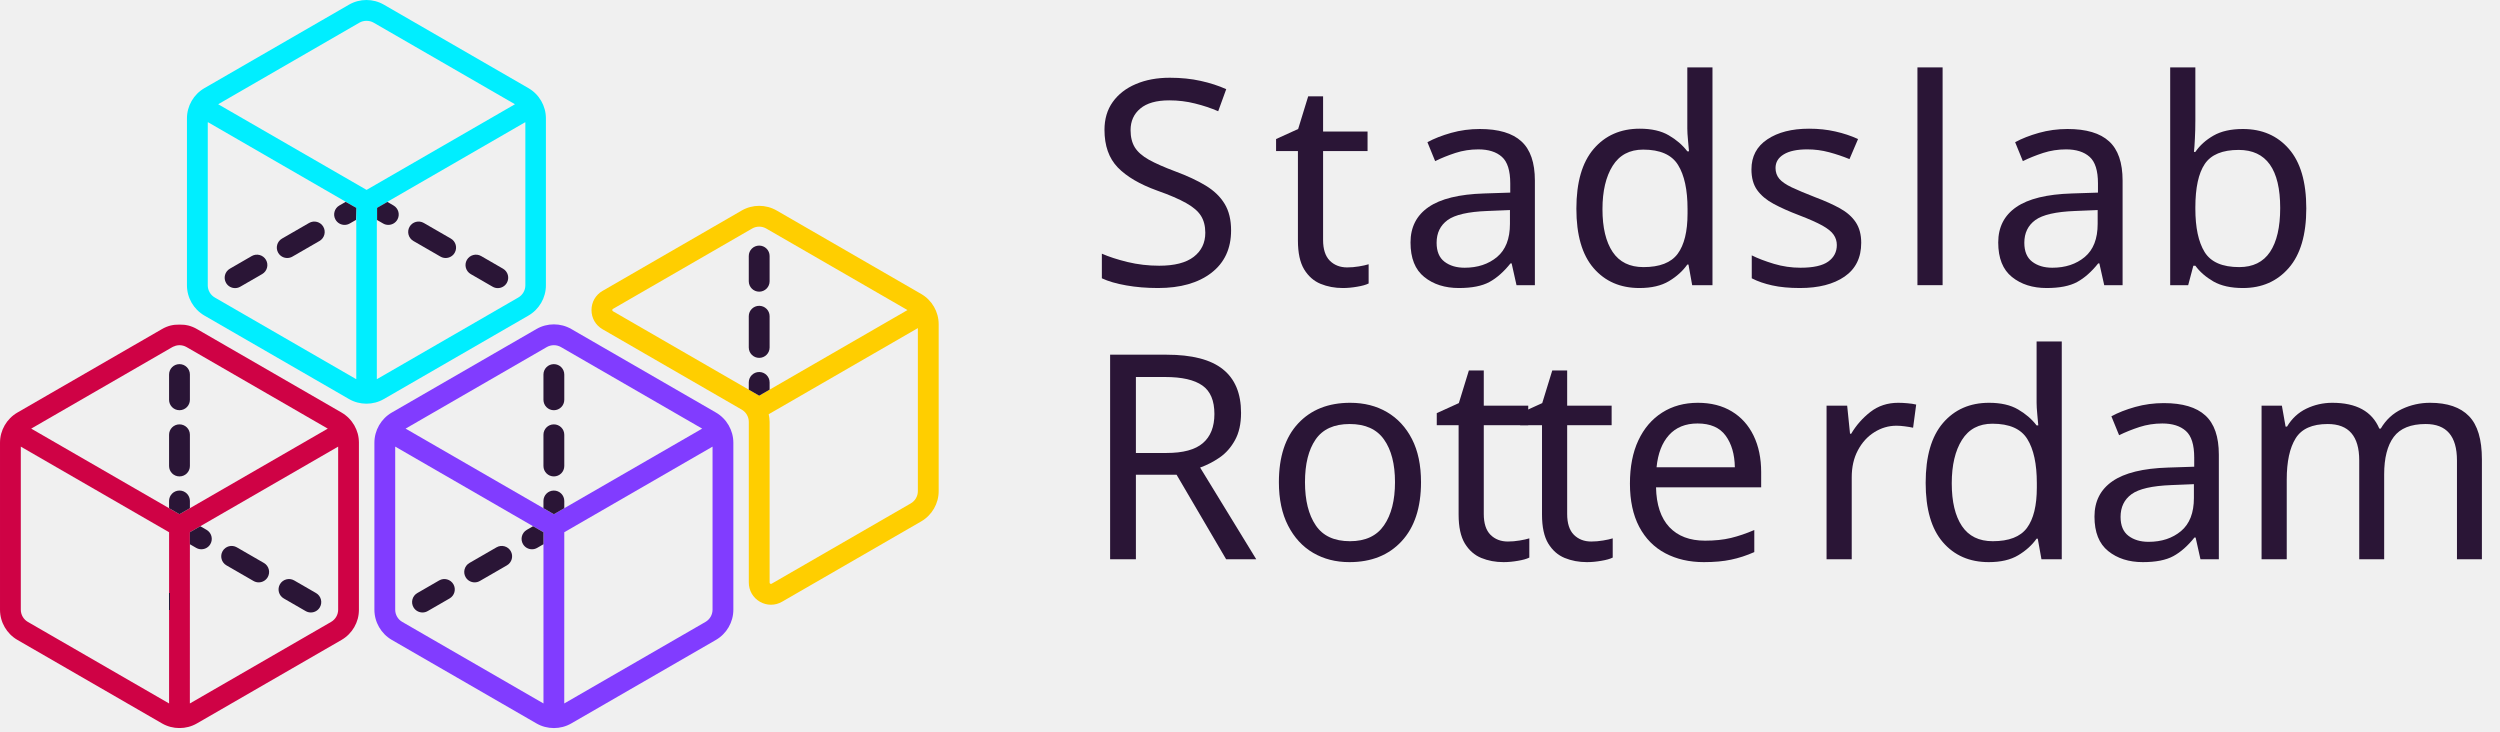
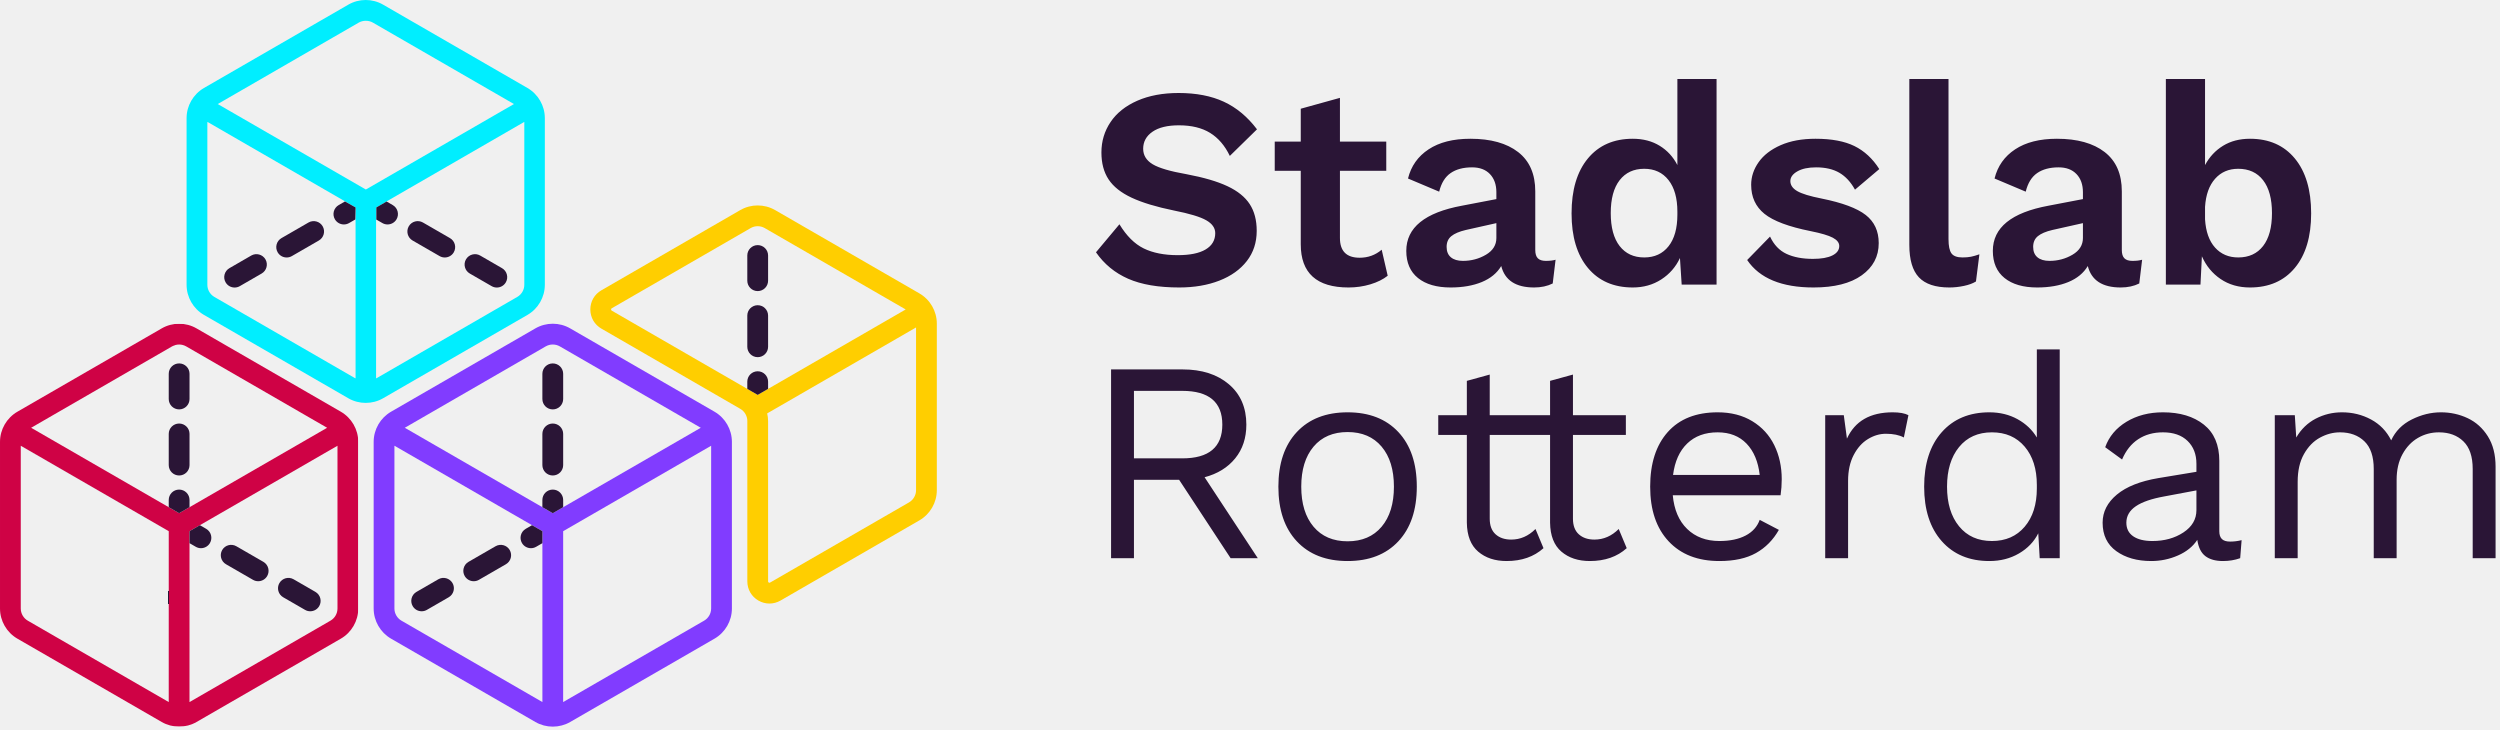
- <svg xmlns="http://www.w3.org/2000/svg" xmlns:xlink="http://www.w3.org/1999/xlink" width="506px" height="148px" viewBox="0 0 506 148" version="1.1">
+ <svg xmlns="http://www.w3.org/2000/svg" xmlns:xlink="http://www.w3.org/1999/xlink" width="507px" height="148px" viewBox="0 0 507 148" version="1.1">
  <defs>
    <polygon id="path-1" points="0.001 0.293 72.653 0.293 72.653 82 0.001 82" />
  </defs>
  <g id="Second_Draft" stroke="none" stroke-width="1" fill="none" fill-rule="evenodd">
-     <g id="Home" transform="translate(-464, -872)">
+     <g id="Home-Copy" transform="translate(-464, -872)">
      <g id="Group-42" transform="translate(464, 871)">
        <g id="Group-18" transform="translate(0, 0.361)">
          <path d="M144.219,91.038 L144.219,124.041 L144.219,124.043 C144.219,125.06 143.674,126.002 142.793,126.511 L114.205,143.019 L114.205,143.017 L114.211,108.362 L144.219,91.036 L144.219,91.038 Z M112.102,104.715 L82.093,87.39 L85.864,85.213 L110.678,70.883 C111.121,70.632 111.613,70.506 112.104,70.506 C112.595,70.506 113.086,70.632 113.53,70.883 L142.115,87.391 L142.115,87.391 L142.117,87.392 L112.102,104.715 Z M109.994,143.015 L81.415,126.511 C80.534,126.002 79.989,125.06 79.989,124.043 L79.989,92.864 L79.989,91.03 L109.998,108.362 L109.998,110.793 L109.999,110.793 L109.998,114.226 L109.999,143.014 L109.994,143.011 L109.994,143.015 Z M144.902,84.134 L115.633,67.234 C113.458,65.976 110.75,65.976 108.575,67.234 L79.306,84.134 C77.132,85.392 75.778,87.734 75.778,90.25 L75.778,124.043 C75.778,126.559 77.132,128.901 79.306,130.159 L108.575,147.059 C109.66,147.687 110.882,147.999 112.104,147.999 C113.326,147.999 114.548,147.687 115.633,147.059 L144.902,130.159 C147.076,128.901 148.43,126.559 148.43,124.043 L148.43,90.25 C148.43,87.734 147.076,85.392 144.902,84.134 L144.902,84.134 Z" id="Fill-1" fill="#813CFF" />
          <path d="M76.269,77.366 L76.269,45.139 L76.322,45.17 L76.322,42.709 L78.403,41.508 L78.38,41.495 L106.281,25.386 L106.281,25.412 L106.331,25.383 L106.331,58.387 C106.331,59.405 105.786,60.345 104.905,60.855 L76.317,77.364 L76.317,77.339 L76.269,77.366 Z M74.167,39.059 L44.157,21.737 L72.74,5.23 C73.184,4.979 73.675,4.853 74.166,4.853 C74.174,4.853 74.181,4.856 74.189,4.856 C74.689,4.852 75.19,4.976 75.638,5.235 L104.228,21.738 L74.214,39.061 L74.188,39.047 L74.167,39.059 Z M72.058,77.363 L43.477,60.858 C42.596,60.349 42.051,59.409 42.051,58.39 L42.051,25.387 L42.101,25.415 L42.101,25.377 L72.11,42.709 L72.111,77.36 L72.058,77.33 L72.058,77.363 Z M106.964,64.507 C109.138,63.249 110.492,60.906 110.492,58.39 L110.492,24.597 C110.492,22.082 109.138,19.74 106.964,18.481 L77.694,1.583 C75.519,0.324 72.812,0.324 70.637,1.583 L41.368,18.481 C39.193,19.74 37.839,22.082 37.839,24.597 L37.839,58.39 C37.839,60.906 39.193,63.249 41.368,64.507 L70.637,81.406 C71.722,82.035 72.944,82.346 74.166,82.346 C75.388,82.346 76.61,82.035 77.694,81.406 L106.964,64.507 Z" id="Fill-3" fill="#00EEFF" />
          <g id="Group-7" transform="translate(0, 66)">
            <mask id="mask-2" fill="white">
              <use xlink:href="#path-1" />
            </mask>
            <g id="Clip-6" />
            <path d="M68.442,58.041 L68.442,58.041 L68.442,58.044 C68.442,59.062 67.897,60.003 67.016,60.512 L38.434,77.018 L38.434,77.014 L38.428,77.018 L38.434,42.362 L68.442,25.036 L68.442,58.041 Z M36.325,38.715 L6.316,21.39 L18.637,14.276 L34.901,4.884 C35.053,4.797 35.218,4.745 35.382,4.688 C35.453,4.663 35.522,4.621 35.596,4.602 C35.605,4.599 35.614,4.6 35.624,4.598 C35.855,4.539 36.09,4.507 36.325,4.507 L36.327,4.507 C36.818,4.507 37.309,4.633 37.752,4.884 L62.822,19.362 L66.34,21.392 L36.325,38.715 Z M34.221,77.014 L34.218,77.012 L34.218,77.017 L5.636,60.512 C4.756,60.003 4.212,59.062 4.212,58.044 L4.212,26.276 L4.212,25.03 L34.221,42.362 L34.221,42.364 L34.222,42.365 L34.221,54.493 L34.221,77.014 Z M69.124,18.135 L39.855,1.236 C37.681,-0.022 34.972,-0.022 32.797,1.236 L3.529,18.135 C1.353,19.394 0.001,21.735 0.001,24.252 L0.001,58.044 C0.001,60.56 1.353,62.902 3.529,64.16 L32.797,81.06 C33.883,81.688 35.105,82 36.327,82 C37.548,82 38.77,81.688 39.855,81.06 L69.124,64.16 C71.299,62.902 72.653,60.56 72.653,58.044 L72.653,24.252 C72.653,21.735 71.299,19.394 69.124,18.135 L69.124,18.135 Z" id="Fill-5" fill="#CF0245" mask="url(#mask-2)" />
          </g>
          <path d="M35.382,70.689 C35.453,70.664 35.522,70.621 35.596,70.602 C35.522,70.622 35.453,70.664 35.382,70.689" id="Fill-8" fill="#2A1536" />
          <path d="M35.624,70.598 C35.854,70.539 36.089,70.507 36.325,70.507 C36.089,70.507 35.854,70.539 35.624,70.598" id="Fill-10" fill="#2A1536" />
          <polygon id="Fill-12" fill="#2A1536" points="34.221 108.364 34.221 108.362 4.211 91.03 4.212 92.276 4.212 91.04" />
          <polygon id="Fill-14" fill="#2A1536" points="34.222 143.014 34.221 120.493 34.218 143.012" />
          <path d="M185.775,100.047 C185.775,101.066 185.231,102.012 184.35,102.522 L156.183,118.779 C156.147,118.804 156.044,118.863 155.906,118.779 C155.769,118.701 155.769,118.588 155.769,118.54 L155.769,86.018 C155.769,85.492 155.696,84.979 155.584,84.477 L185.775,67.047 L185.775,100.047 Z M153.657,80.723 L151.552,79.507 L139.019,72.271 L124.067,63.637 C124.031,63.613 123.93,63.559 123.93,63.398 C123.93,63.235 124.031,63.176 124.067,63.158 L152.234,46.894 C153.115,46.385 154.206,46.385 155.087,46.894 L183.673,63.396 L155.769,79.504 L153.657,80.723 Z M186.452,60.139 L157.195,43.245 C155.014,41.987 152.306,41.987 150.126,43.245 L121.965,59.51 C120.556,60.318 119.719,61.774 119.719,63.398 C119.719,65.021 120.556,66.477 121.965,67.285 L150.126,83.549 C151.006,84.053 151.558,85.005 151.558,86.018 L151.558,118.54 C151.558,120.163 152.397,121.619 153.798,122.428 C154.505,122.835 155.272,123.039 156.044,123.039 C156.817,123.039 157.584,122.835 158.292,122.428 L186.452,106.17 C188.632,104.911 189.987,102.564 189.987,100.047 L189.987,66.261 C189.987,63.745 188.632,61.397 186.452,60.139 L186.452,60.139 Z" id="Fill-16" fill="#FFCE00" />
        </g>
-         <text id="Stadslab" font-family="WorkSans-SemiBold, Work Sans SemiBold" font-size="58" font-weight="500" fill="#2A1536">
-           <tspan x="220.061" y="58.72">S</tspan>
-           <tspan x="257.355" y="58.72" letter-spacing="0.29">t</tspan>
-           <tspan x="282.817" y="58.72" letter-spacing="-0.122">a</tspan>
-           <tspan x="315.871" y="58.72">ds</tspan>
-           <tspan x="383.151" y="58.72" letter-spacing="0.058">l</tspan>
-           <tspan x="401.769" y="58.72">ab</tspan>
-         </text>
+         <path d="M239.027,19.86 C242.584,19.86 245.639,20.449 248.191,21.629 C250.743,22.808 252.986,24.674 254.919,27.226 L249.409,32.62 C248.404,30.532 247.07,28.975 245.407,27.951 C243.744,26.926 241.637,26.414 239.085,26.414 C236.765,26.414 234.977,26.849 233.72,27.719 C232.463,28.589 231.835,29.739 231.835,31.17 C231.835,32.484 232.473,33.528 233.749,34.302 C235.025,35.075 237.326,35.752 240.651,36.332 C244.131,36.989 246.896,37.801 248.945,38.768 C250.994,39.734 252.493,40.943 253.44,42.393 C254.387,43.843 254.861,45.65 254.861,47.816 C254.861,50.174 254.194,52.214 252.86,53.935 C251.526,55.655 249.67,56.98 247.292,57.908 C244.914,58.836 242.198,59.3 239.143,59.3 C234.928,59.3 231.477,58.71 228.79,57.531 C226.103,56.351 223.928,54.563 222.265,52.166 L227.021,46.482 C228.452,48.84 230.095,50.474 231.951,51.383 C233.807,52.291 236.108,52.746 238.853,52.746 C241.328,52.746 243.213,52.359 244.508,51.586 C245.803,50.812 246.451,49.71 246.451,48.28 C246.451,47.236 245.842,46.366 244.624,45.67 C243.406,44.974 241.231,44.316 238.099,43.698 C234.503,42.963 231.632,42.093 229.486,41.088 C227.34,40.082 225.784,38.845 224.817,37.376 C223.85,35.906 223.367,34.089 223.367,31.924 C223.367,29.642 223.986,27.583 225.223,25.747 C226.46,23.91 228.268,22.47 230.646,21.426 C233.024,20.382 235.818,19.86 239.027,19.86 Z M281.425,56.922 C280.497,57.656 279.327,58.236 277.916,58.662 C276.505,59.087 275.026,59.3 273.479,59.3 C267.022,59.3 263.793,56.38 263.793,50.542 L263.793,35.636 L258.515,35.636 L258.515,29.72 L263.793,29.72 L263.793,23.05 L271.739,20.846 L271.739,29.72 L281.135,29.72 L281.135,35.636 L271.739,35.636 L271.739,49.266 C271.739,51.934 273.073,53.268 275.741,53.268 C277.442,53.268 278.931,52.726 280.207,51.644 L281.425,56.922 Z M313.499,53.906 C314.311,53.906 314.968,53.828 315.471,53.674 L314.891,58.488 C313.808,59.029 312.552,59.3 311.121,59.3 C307.409,59.3 305.186,57.85 304.451,54.95 C303.6,56.38 302.286,57.463 300.507,58.198 C298.728,58.932 296.621,59.3 294.185,59.3 C291.362,59.3 289.158,58.662 287.573,57.386 C285.988,56.11 285.195,54.273 285.195,51.876 C285.195,47.158 288.965,44.104 296.505,42.712 L303.465,41.378 L303.465,39.986 C303.465,38.439 303.03,37.211 302.16,36.303 C301.29,35.394 300.082,34.94 298.535,34.94 C296.756,34.94 295.306,35.326 294.185,36.1 C293.064,36.873 292.29,38.13 291.865,39.87 L285.543,37.202 C286.162,34.688 287.554,32.716 289.719,31.286 C291.884,29.855 294.707,29.14 298.187,29.14 C302.324,29.14 305.553,30.039 307.873,31.837 C310.193,33.635 311.353,36.293 311.353,39.812 L311.353,51.702 C311.353,52.475 311.527,53.036 311.875,53.384 C312.223,53.732 312.764,53.906 313.499,53.906 Z M296.679,53.906 C298.38,53.906 299.937,53.49 301.348,52.659 C302.759,51.827 303.465,50.696 303.465,49.266 L303.465,46.25 L297.259,47.642 C295.944,47.951 294.968,48.367 294.33,48.889 C293.692,49.411 293.373,50.136 293.373,51.064 C293.373,51.992 293.663,52.697 294.243,53.181 C294.823,53.664 295.635,53.906 296.679,53.906 Z M348.119,17.018 L348.119,58.72 L341.043,58.72 L340.695,53.326 C339.845,55.143 338.578,56.593 336.896,57.676 C335.214,58.758 333.291,59.3 331.125,59.3 C327.259,59.3 324.223,57.975 322.019,55.327 C319.815,52.678 318.713,48.995 318.713,44.278 C318.713,39.522 319.815,35.81 322.019,33.142 C324.223,30.474 327.259,29.14 331.125,29.14 C333.213,29.14 335.031,29.613 336.577,30.561 C338.124,31.508 339.323,32.813 340.173,34.476 L340.173,17.018 L348.119,17.018 Z M333.445,53.21 C335.533,53.21 337.177,52.456 338.375,50.948 C339.574,49.44 340.173,47.294 340.173,44.51 L340.173,43.93 C340.173,41.184 339.574,39.048 338.375,37.521 C337.177,35.993 335.533,35.23 333.445,35.23 C331.319,35.23 329.656,36.003 328.457,37.55 C327.259,39.096 326.659,41.32 326.659,44.22 C326.659,47.12 327.259,49.343 328.457,50.89 C329.656,52.436 331.319,53.21 333.445,53.21 Z M367.781,59.3 C361.324,59.3 356.839,57.444 354.325,53.732 L358.965,48.976 C359.739,50.638 360.85,51.808 362.3,52.485 C363.75,53.161 365.539,53.5 367.665,53.5 C369.367,53.5 370.681,53.268 371.609,52.804 C372.537,52.34 373.001,51.702 373.001,50.89 C373.001,50.232 372.566,49.672 371.696,49.208 C370.826,48.744 369.328,48.299 367.201,47.874 C362.755,46.984 359.632,45.815 357.834,44.365 C356.036,42.915 355.137,40.952 355.137,38.478 C355.137,36.854 355.64,35.326 356.645,33.896 C357.651,32.465 359.139,31.315 361.111,30.445 C363.083,29.575 365.442,29.14 368.187,29.14 C371.435,29.14 374.065,29.633 376.075,30.619 C378.086,31.605 379.768,33.161 381.121,35.288 L376.191,39.464 C375.341,37.917 374.287,36.776 373.03,36.042 C371.774,35.307 370.198,34.94 368.303,34.94 C366.718,34.94 365.452,35.21 364.504,35.752 C363.557,36.293 363.083,36.95 363.083,37.724 C363.083,38.536 363.547,39.212 364.475,39.754 C365.403,40.295 367.047,40.798 369.405,41.262 C373.62,42.112 376.607,43.224 378.366,44.597 C380.126,45.969 381.005,47.874 381.005,50.31 C381.005,53.016 379.855,55.191 377.554,56.835 C375.254,58.478 371.996,59.3 367.781,59.3 Z M395.157,49.498 C395.157,50.89 395.36,51.856 395.766,52.398 C396.172,52.939 396.917,53.21 397.999,53.21 C398.657,53.21 399.227,53.161 399.71,53.065 C400.194,52.968 400.764,52.804 401.421,52.572 L400.725,58.082 C400.107,58.468 399.295,58.768 398.289,58.981 C397.284,59.193 396.298,59.3 395.331,59.3 C392.509,59.3 390.45,58.613 389.154,57.241 C387.859,55.868 387.211,53.674 387.211,50.658 L387.211,17.018 L395.157,17.018 L395.157,49.498 Z M432.451,53.906 C433.263,53.906 433.921,53.828 434.423,53.674 L433.843,58.488 C432.761,59.029 431.504,59.3 430.073,59.3 C426.361,59.3 424.138,57.85 423.403,54.95 C422.553,56.38 421.238,57.463 419.459,58.198 C417.681,58.932 415.573,59.3 413.137,59.3 C410.315,59.3 408.111,58.662 406.525,57.386 C404.94,56.11 404.147,54.273 404.147,51.876 C404.147,47.158 407.917,44.104 415.457,42.712 L422.417,41.378 L422.417,39.986 C422.417,38.439 421.982,37.211 421.112,36.303 C420.242,35.394 419.034,34.94 417.487,34.94 C415.709,34.94 414.259,35.326 413.137,36.1 C412.016,36.873 411.243,38.13 410.817,39.87 L404.495,37.202 C405.114,34.688 406.506,32.716 408.671,31.286 C410.837,29.855 413.659,29.14 417.139,29.14 C421.277,29.14 424.505,30.039 426.825,31.837 C429.145,33.635 430.305,36.293 430.305,39.812 L430.305,51.702 C430.305,52.475 430.479,53.036 430.827,53.384 C431.175,53.732 431.717,53.906 432.451,53.906 Z M415.631,53.906 C417.333,53.906 418.889,53.49 420.3,52.659 C421.712,51.827 422.417,50.696 422.417,49.266 L422.417,46.25 L416.211,47.642 C414.897,47.951 413.92,48.367 413.282,48.889 C412.644,49.411 412.325,50.136 412.325,51.064 C412.325,51.992 412.615,52.697 413.195,53.181 C413.775,53.664 414.587,53.906 415.631,53.906 Z M456.289,29.14 C460.156,29.14 463.191,30.474 465.395,33.142 C467.599,35.81 468.701,39.522 468.701,44.278 C468.701,48.995 467.599,52.678 465.395,55.327 C463.191,57.975 460.156,59.3 456.289,59.3 C454.008,59.3 452.026,58.729 450.344,57.589 C448.662,56.448 447.396,54.911 446.545,52.978 L446.255,58.72 L439.237,58.72 L439.237,17.018 L447.183,17.018 L447.183,34.476 C448.073,32.813 449.291,31.508 450.837,30.561 C452.384,29.613 454.201,29.14 456.289,29.14 Z M453.911,53.21 C456.077,53.21 457.759,52.436 458.957,50.89 C460.156,49.343 460.755,47.12 460.755,44.22 C460.755,41.32 460.156,39.096 458.957,37.55 C457.759,36.003 456.077,35.23 453.911,35.23 C451.978,35.23 450.412,35.906 449.213,37.26 C448.015,38.613 447.338,40.508 447.183,42.944 L447.183,45.496 C447.338,47.97 448.015,49.875 449.213,51.209 C450.412,52.543 451.978,53.21 453.911,53.21 Z" id="Stadslab" fill="#2A1536" fill-rule="nonzero" />
        <g id="Group-41" transform="translate(34, 41.361)" fill="#2A1536">
-           <text id="Rotterdam" font-family="WorkSans-Regular, Work Sans" font-size="58" font-weight="normal" letter-spacing="-0.986">
-             <tspan x="185.061" y="72.837">R</tspan>
-             <tspan x="221.659" y="72.837" letter-spacing="-0.522">o</tspan>
-             <tspan x="255.879" y="72.837" letter-spacing="-3.712">t</tspan>
-             <tspan x="272.757" y="72.837">te</tspan>
-             <tspan x="330.757" y="72.837" letter-spacing="-0.928">r</tspan>
-             <tspan x="352.565" y="72.837">dam</tspan>
-           </text>
+           <path d="M205.129,56.945 L195.965,56.945 L195.965,72.837 L191.325,72.837 L191.325,34.557 L205.825,34.557 C209.73,34.557 212.862,35.563 215.221,37.573 C217.58,39.584 218.759,42.31 218.759,45.751 C218.759,48.458 218.005,50.739 216.497,52.595 C214.989,54.451 212.92,55.727 210.291,56.423 L221.079,72.837 L215.569,72.837 L205.129,56.945 Z M195.965,52.595 L205.767,52.595 C211.18,52.595 213.887,50.314 213.887,45.751 C213.887,41.189 211.18,38.907 205.767,38.907 L195.965,38.907 L195.965,52.595 Z M239.291,43.257 C243.66,43.257 247.092,44.591 249.586,47.259 C252.08,49.927 253.327,53.62 253.327,58.337 C253.327,63.055 252.08,66.747 249.586,69.415 C247.092,72.083 243.66,73.417 239.291,73.417 C234.922,73.417 231.49,72.083 228.996,69.415 C226.502,66.747 225.255,63.055 225.255,58.337 C225.255,53.62 226.502,49.927 228.996,47.259 C231.49,44.591 234.922,43.257 239.291,43.257 Z M239.291,47.259 C236.352,47.259 234.052,48.245 232.389,50.217 C230.726,52.189 229.895,54.896 229.895,58.337 C229.895,61.779 230.726,64.485 232.389,66.457 C234.052,68.429 236.352,69.415 239.291,69.415 C242.23,69.415 244.53,68.429 246.193,66.457 C247.856,64.485 248.687,61.779 248.687,58.337 C248.687,54.896 247.856,52.189 246.193,50.217 C244.53,48.245 242.23,47.259 239.291,47.259 Z M279.021,70.807 C277.088,72.547 274.594,73.417 271.539,73.417 C269.18,73.417 267.257,72.779 265.768,71.503 C264.279,70.227 263.516,68.275 263.477,65.645 L263.477,47.839 L257.677,47.839 L257.677,43.837 L263.477,43.837 L263.477,36.877 L268.117,35.601 L268.117,43.837 L278.847,43.837 L278.847,47.839 L268.117,47.839 L268.117,64.833 C268.117,66.225 268.513,67.279 269.306,67.994 C270.099,68.71 271.152,69.067 272.467,69.067 C274.323,69.067 275.966,68.352 277.397,66.921 L279.021,70.807 Z M295.899,70.807 C293.966,72.547 291.472,73.417 288.417,73.417 C286.058,73.417 284.135,72.779 282.646,71.503 C281.157,70.227 280.394,68.275 280.355,65.645 L280.355,47.839 L274.555,47.839 L274.555,43.837 L280.355,43.837 L280.355,36.877 L284.995,35.601 L284.995,43.837 L295.725,43.837 L295.725,47.839 L284.995,47.839 L284.995,64.833 C284.995,66.225 285.391,67.279 286.184,67.994 C286.977,68.71 288.03,69.067 289.345,69.067 C291.201,69.067 292.844,68.352 294.275,66.921 L295.899,70.807 Z M327.335,56.829 C327.335,57.912 327.258,58.995 327.103,60.077 L305.237,60.077 C305.508,63.016 306.484,65.297 308.166,66.921 C309.848,68.545 312.023,69.357 314.691,69.357 C316.818,69.357 318.587,68.99 319.998,68.255 C321.409,67.521 322.366,66.457 322.869,65.065 L326.755,67.095 C325.595,69.145 324.048,70.711 322.115,71.793 C320.182,72.876 317.707,73.417 314.691,73.417 C310.322,73.417 306.89,72.083 304.396,69.415 C301.902,66.747 300.655,63.055 300.655,58.337 C300.655,53.62 301.844,49.927 304.222,47.259 C306.6,44.591 309.974,43.257 314.343,43.257 C317.05,43.257 319.389,43.857 321.361,45.055 C323.333,46.254 324.822,47.878 325.827,49.927 C326.832,51.977 327.335,54.277 327.335,56.829 Z M314.343,47.317 C311.791,47.317 309.732,48.071 308.166,49.579 C306.6,51.087 305.643,53.214 305.295,55.959 L322.869,55.959 C322.56,53.253 321.67,51.136 320.201,49.608 C318.732,48.081 316.779,47.317 314.343,47.317 Z M349.839,43.257 C351.231,43.257 352.294,43.451 353.029,43.837 L352.101,48.361 C351.173,47.859 349.955,47.607 348.447,47.607 C347.21,47.607 346.001,47.965 344.822,48.68 C343.643,49.396 342.676,50.478 341.922,51.928 C341.168,53.378 340.791,55.128 340.791,57.177 L340.791,72.837 L336.151,72.837 L336.151,43.837 L339.921,43.837 L340.559,48.593 C342.183,45.036 345.276,43.257 349.839,43.257 Z M383.711,30.497 L383.711,72.837 L379.651,72.837 L379.361,67.791 C378.51,69.493 377.205,70.856 375.446,71.88 C373.687,72.905 371.686,73.417 369.443,73.417 C365.383,73.417 362.164,72.074 359.786,69.386 C357.408,66.699 356.219,63.016 356.219,58.337 C356.219,53.659 357.408,49.976 359.786,47.288 C362.164,44.601 365.383,43.257 369.443,43.257 C371.57,43.257 373.474,43.721 375.156,44.649 C376.838,45.577 378.143,46.815 379.071,48.361 L379.071,30.497 L383.711,30.497 Z M369.965,69.357 C372.749,69.357 374.963,68.391 376.606,66.457 C378.249,64.524 379.071,61.933 379.071,58.685 L379.071,57.989 C379.071,54.741 378.249,52.151 376.606,50.217 C374.963,48.284 372.749,47.317 369.965,47.317 C367.142,47.317 364.919,48.313 363.295,50.304 C361.671,52.296 360.859,54.973 360.859,58.337 C360.859,61.701 361.671,64.379 363.295,66.37 C364.919,68.362 367.142,69.357 369.965,69.357 Z M418.279,69.473 C419.052,69.473 419.826,69.377 420.599,69.183 L420.309,72.837 C419.226,73.224 418.066,73.417 416.829,73.417 C415.321,73.417 414.132,73.089 413.262,72.431 C412.392,71.774 411.841,70.672 411.609,69.125 C410.72,70.479 409.415,71.532 407.694,72.286 C405.973,73.04 404.166,73.417 402.271,73.417 C399.41,73.417 397.051,72.75 395.195,71.416 C393.339,70.082 392.411,68.159 392.411,65.645 C392.411,63.441 393.378,61.537 395.311,59.932 C397.244,58.328 400.048,57.216 403.721,56.597 L411.435,55.321 L411.435,53.697 C411.435,51.764 410.836,50.217 409.637,49.057 C408.438,47.897 406.776,47.317 404.649,47.317 C402.716,47.317 401.043,47.781 399.632,48.709 C398.221,49.637 397.128,51.01 396.355,52.827 L392.933,50.333 C393.706,48.168 395.147,46.447 397.254,45.171 C399.361,43.895 401.826,43.257 404.649,43.257 C408.09,43.257 410.855,44.089 412.943,45.751 C415.031,47.414 416.075,49.869 416.075,53.117 L416.075,67.385 C416.075,68.081 416.249,68.603 416.597,68.951 C416.945,69.299 417.506,69.473 418.279,69.473 Z M402.503,69.357 C404.939,69.357 407.037,68.777 408.796,67.617 C410.555,66.457 411.435,64.949 411.435,63.093 L411.435,59.091 L404.939,60.309 C402.348,60.773 400.415,61.44 399.139,62.31 C397.863,63.18 397.225,64.292 397.225,65.645 C397.225,66.844 397.689,67.762 398.617,68.4 C399.545,69.038 400.84,69.357 402.503,69.357 Z M461.025,43.257 C462.958,43.257 464.766,43.654 466.448,44.446 C468.13,45.239 469.493,46.467 470.537,48.129 C471.581,49.792 472.103,51.841 472.103,54.277 L472.103,72.837 L467.463,72.837 L467.463,54.741 C467.463,52.228 466.835,50.362 465.578,49.144 C464.321,47.926 462.668,47.317 460.619,47.317 C459.072,47.317 457.651,47.694 456.356,48.448 C455.061,49.202 454.017,50.304 453.224,51.754 C452.431,53.204 452.035,54.935 452.035,56.945 L452.035,72.837 L447.395,72.837 L447.395,54.741 C447.395,52.228 446.767,50.362 445.51,49.144 C444.253,47.926 442.6,47.317 440.551,47.317 C439.159,47.317 437.806,47.675 436.491,48.39 C435.176,49.106 434.094,50.217 433.243,51.725 C432.392,53.233 431.967,55.109 431.967,57.351 L431.967,72.837 L427.327,72.837 L427.327,43.837 L431.387,43.837 L431.677,48.361 C432.682,46.66 434.007,45.384 435.65,44.533 C437.293,43.683 439.062,43.257 440.957,43.257 C443.084,43.257 445.046,43.741 446.844,44.707 C448.642,45.674 450.005,47.085 450.933,48.941 C451.784,47.085 453.176,45.674 455.109,44.707 C457.042,43.741 459.014,43.257 461.025,43.257 Z" id="Rotterdam" fill-rule="nonzero" />
          <path d="M16.953,11.464 L12.526,14.022 C11.52,14.603 11.172,15.891 11.753,16.897 C12.143,17.574 12.849,17.951 13.58,17.951 C13.94,17.951 14.299,17.861 14.629,17.67 L19.062,15.111 C20.068,14.53 20.416,13.242 19.834,12.236 C19.247,11.23 17.959,10.883 16.953,11.464" id="Fill-20" />
          <path d="M28.562,4.765 L23.081,7.928 C22.074,8.509 21.727,9.797 22.308,10.804 C22.697,11.481 23.404,11.858 24.135,11.858 C24.495,11.858 24.854,11.768 25.184,11.577 L30.665,8.413 C31.671,7.832 32.019,6.544 31.437,5.532 C30.856,4.526 29.568,4.184 28.562,4.765" id="Fill-21" />
          <path d="M67.809,14.022 L63.382,11.464 C62.375,10.883 61.087,11.23 60.5,12.237 C59.919,13.243 60.267,14.531 61.273,15.112 L65.706,17.67 C66.036,17.862 66.395,17.952 66.754,17.952 C67.479,17.952 68.192,17.575 68.581,16.897 C69.163,15.891 68.815,14.603 67.809,14.022" id="Fill-22" />
          <path d="M57.255,7.928 L51.773,4.765 C50.767,4.184 49.478,4.526 48.898,5.532 C48.316,6.544 48.664,7.832 49.67,8.413 L55.151,11.576 C55.481,11.768 55.84,11.858 56.2,11.858 C56.925,11.858 57.638,11.481 58.026,10.804 C58.608,9.797 58.261,8.509 57.255,7.928" id="Fill-23" />
          <path d="M78.102,42.667 C79.264,42.667 80.211,41.727 80.211,40.559 L80.211,35.448 C80.211,34.28 79.264,33.34 78.102,33.34 C76.94,33.34 75.994,34.28 75.994,35.448 L75.994,40.559 C75.994,41.727 76.94,42.667 78.102,42.667" id="Fill-24" />
          <path d="M78.102,56.067 C79.264,56.067 80.211,55.127 80.211,53.959 L80.211,47.632 C80.211,46.47 79.264,45.53 78.102,45.53 C76.94,45.53 75.994,46.47 75.994,47.632 L75.994,53.959 C75.994,55.127 76.94,56.067 78.102,56.067" id="Fill-25" />
          <path d="M54.888,77.117 L50.461,79.676 C49.454,80.257 49.107,81.545 49.688,82.551 C50.077,83.227 50.784,83.605 51.515,83.605 C51.874,83.605 52.234,83.515 52.563,83.323 L56.996,80.765 C58.003,80.184 58.35,78.896 57.769,77.89 C57.182,76.884 55.894,76.536 54.888,77.117" id="Fill-26" />
          <path d="M66.496,70.419 L61.015,73.582 C60.009,74.163 59.661,75.451 60.242,76.457 C60.631,77.134 61.344,77.512 62.069,77.512 C62.429,77.512 62.788,77.422 63.118,77.231 L68.599,74.067 C69.605,73.486 69.953,72.198 69.371,71.186 C68.79,70.18 67.502,69.838 66.496,70.419" id="Fill-27" />
          <path d="M80.211,62.497 L80.211,61.035 C80.211,59.867 79.264,58.927 78.102,58.927 C76.94,58.927 75.994,59.867 75.994,61.035 L75.994,62.492 L78.103,63.715 L80.211,62.497 Z" id="Fill-28" />
          <path d="M73.892,66.147 L72.621,66.882 C71.614,67.463 71.267,68.751 71.848,69.757 C72.237,70.434 72.944,70.812 73.675,70.812 C74.034,70.812 74.393,70.722 74.723,70.53 L75.999,69.793 L75.999,67.363 L73.892,66.147 Z" id="Fill-29" />
          <path d="M44.595,5.158 C45.32,5.158 46.032,4.78 46.422,4.103 C47.003,3.096 46.656,1.809 45.649,1.228 L44.403,0.508 L42.323,1.709 L42.323,4.17 L43.547,4.876 C43.876,5.068 44.236,5.158 44.595,5.158" id="Fill-30" />
          <path d="M38.11,1.709 L35.955,0.495 L34.686,1.229 C33.679,1.81 33.332,3.097 33.913,4.104 C34.302,4.78 35.009,5.158 35.74,5.158 C36.1,5.158 36.459,5.068 36.788,4.876 L38.058,4.144 L38.11,1.709 Z" id="Fill-31" />
          <path d="M2.328,42.666 C3.49,42.666 4.436,41.726 4.436,40.558 L4.436,35.447 C4.436,34.279 3.49,33.339 2.328,33.339 C1.165,33.339 0.219,34.279 0.219,35.447 L0.219,40.558 C0.219,41.726 1.165,42.666 2.328,42.666" id="Fill-32" />
          <path d="M2.328,56.067 C3.49,56.067 4.436,55.127 4.436,53.959 L4.436,47.632 C4.436,46.47 3.49,45.53 2.328,45.53 C1.165,45.53 0.219,46.47 0.219,47.632 L0.219,53.959 C0.219,55.127 1.165,56.067 2.328,56.067" id="Fill-33" />
          <path d="M29.969,79.675 L25.542,77.117 C24.535,76.536 23.248,76.883 22.66,77.89 C22.079,78.897 22.427,80.184 23.433,80.765 L27.866,83.323 C28.196,83.515 28.555,83.605 28.915,83.605 C29.639,83.605 30.352,83.228 30.742,82.55 C31.323,81.544 30.975,80.256 29.969,79.675" id="Fill-34" />
          <path d="M19.414,73.582 L13.933,70.419 C12.926,69.838 11.639,70.18 11.058,71.186 C10.476,72.198 10.824,73.486 11.83,74.067 L17.311,77.23 C17.641,77.422 18,77.512 18.36,77.512 C19.084,77.512 19.797,77.134 20.187,76.457 C20.768,75.451 20.42,74.163 19.414,73.582" id="Fill-35" />
          <path d="M4.435,69.796 L5.707,70.529 C6.037,70.722 6.396,70.812 6.755,70.812 C7.48,70.812 8.193,70.434 8.582,69.757 C9.164,68.751 8.816,67.463 7.81,66.882 L6.54,66.149 L4.434,67.362 L4.435,69.796 Z" id="Fill-36" />
          <path d="M4.436,62.495 L4.436,61.035 C4.436,59.866 3.49,58.926 2.328,58.926 C1.165,58.926 0.219,59.866 0.219,61.035 L0.219,62.495 L2.324,63.715 L4.436,62.495 Z" id="Fill-37" />
          <path d="M119.66,18.674 C120.822,18.674 121.769,17.734 121.769,16.565 L121.769,11.455 C121.769,10.287 120.822,9.347 119.66,9.347 C118.498,9.347 117.552,10.287 117.552,11.455 L117.552,16.565 C117.552,17.734 118.498,18.674 119.66,18.674" id="Fill-38" />
          <path d="M119.66,32.073 C120.822,32.073 121.769,31.133 121.769,29.965 L121.769,23.638 C121.769,22.476 120.822,21.536 119.66,21.536 C118.498,21.536 117.552,22.476 117.552,23.638 L117.552,29.965 C117.552,31.133 118.498,32.073 119.66,32.073" id="Fill-39" />
          <path d="M121.769,37.042 C121.769,35.874 120.822,34.934 119.66,34.934 C118.498,34.934 117.552,35.874 117.552,37.042 L117.552,38.507 L119.657,39.723 L121.769,38.504 L121.769,37.042 Z" id="Fill-40" />
        </g>
      </g>
    </g>
  </g>
</svg>
